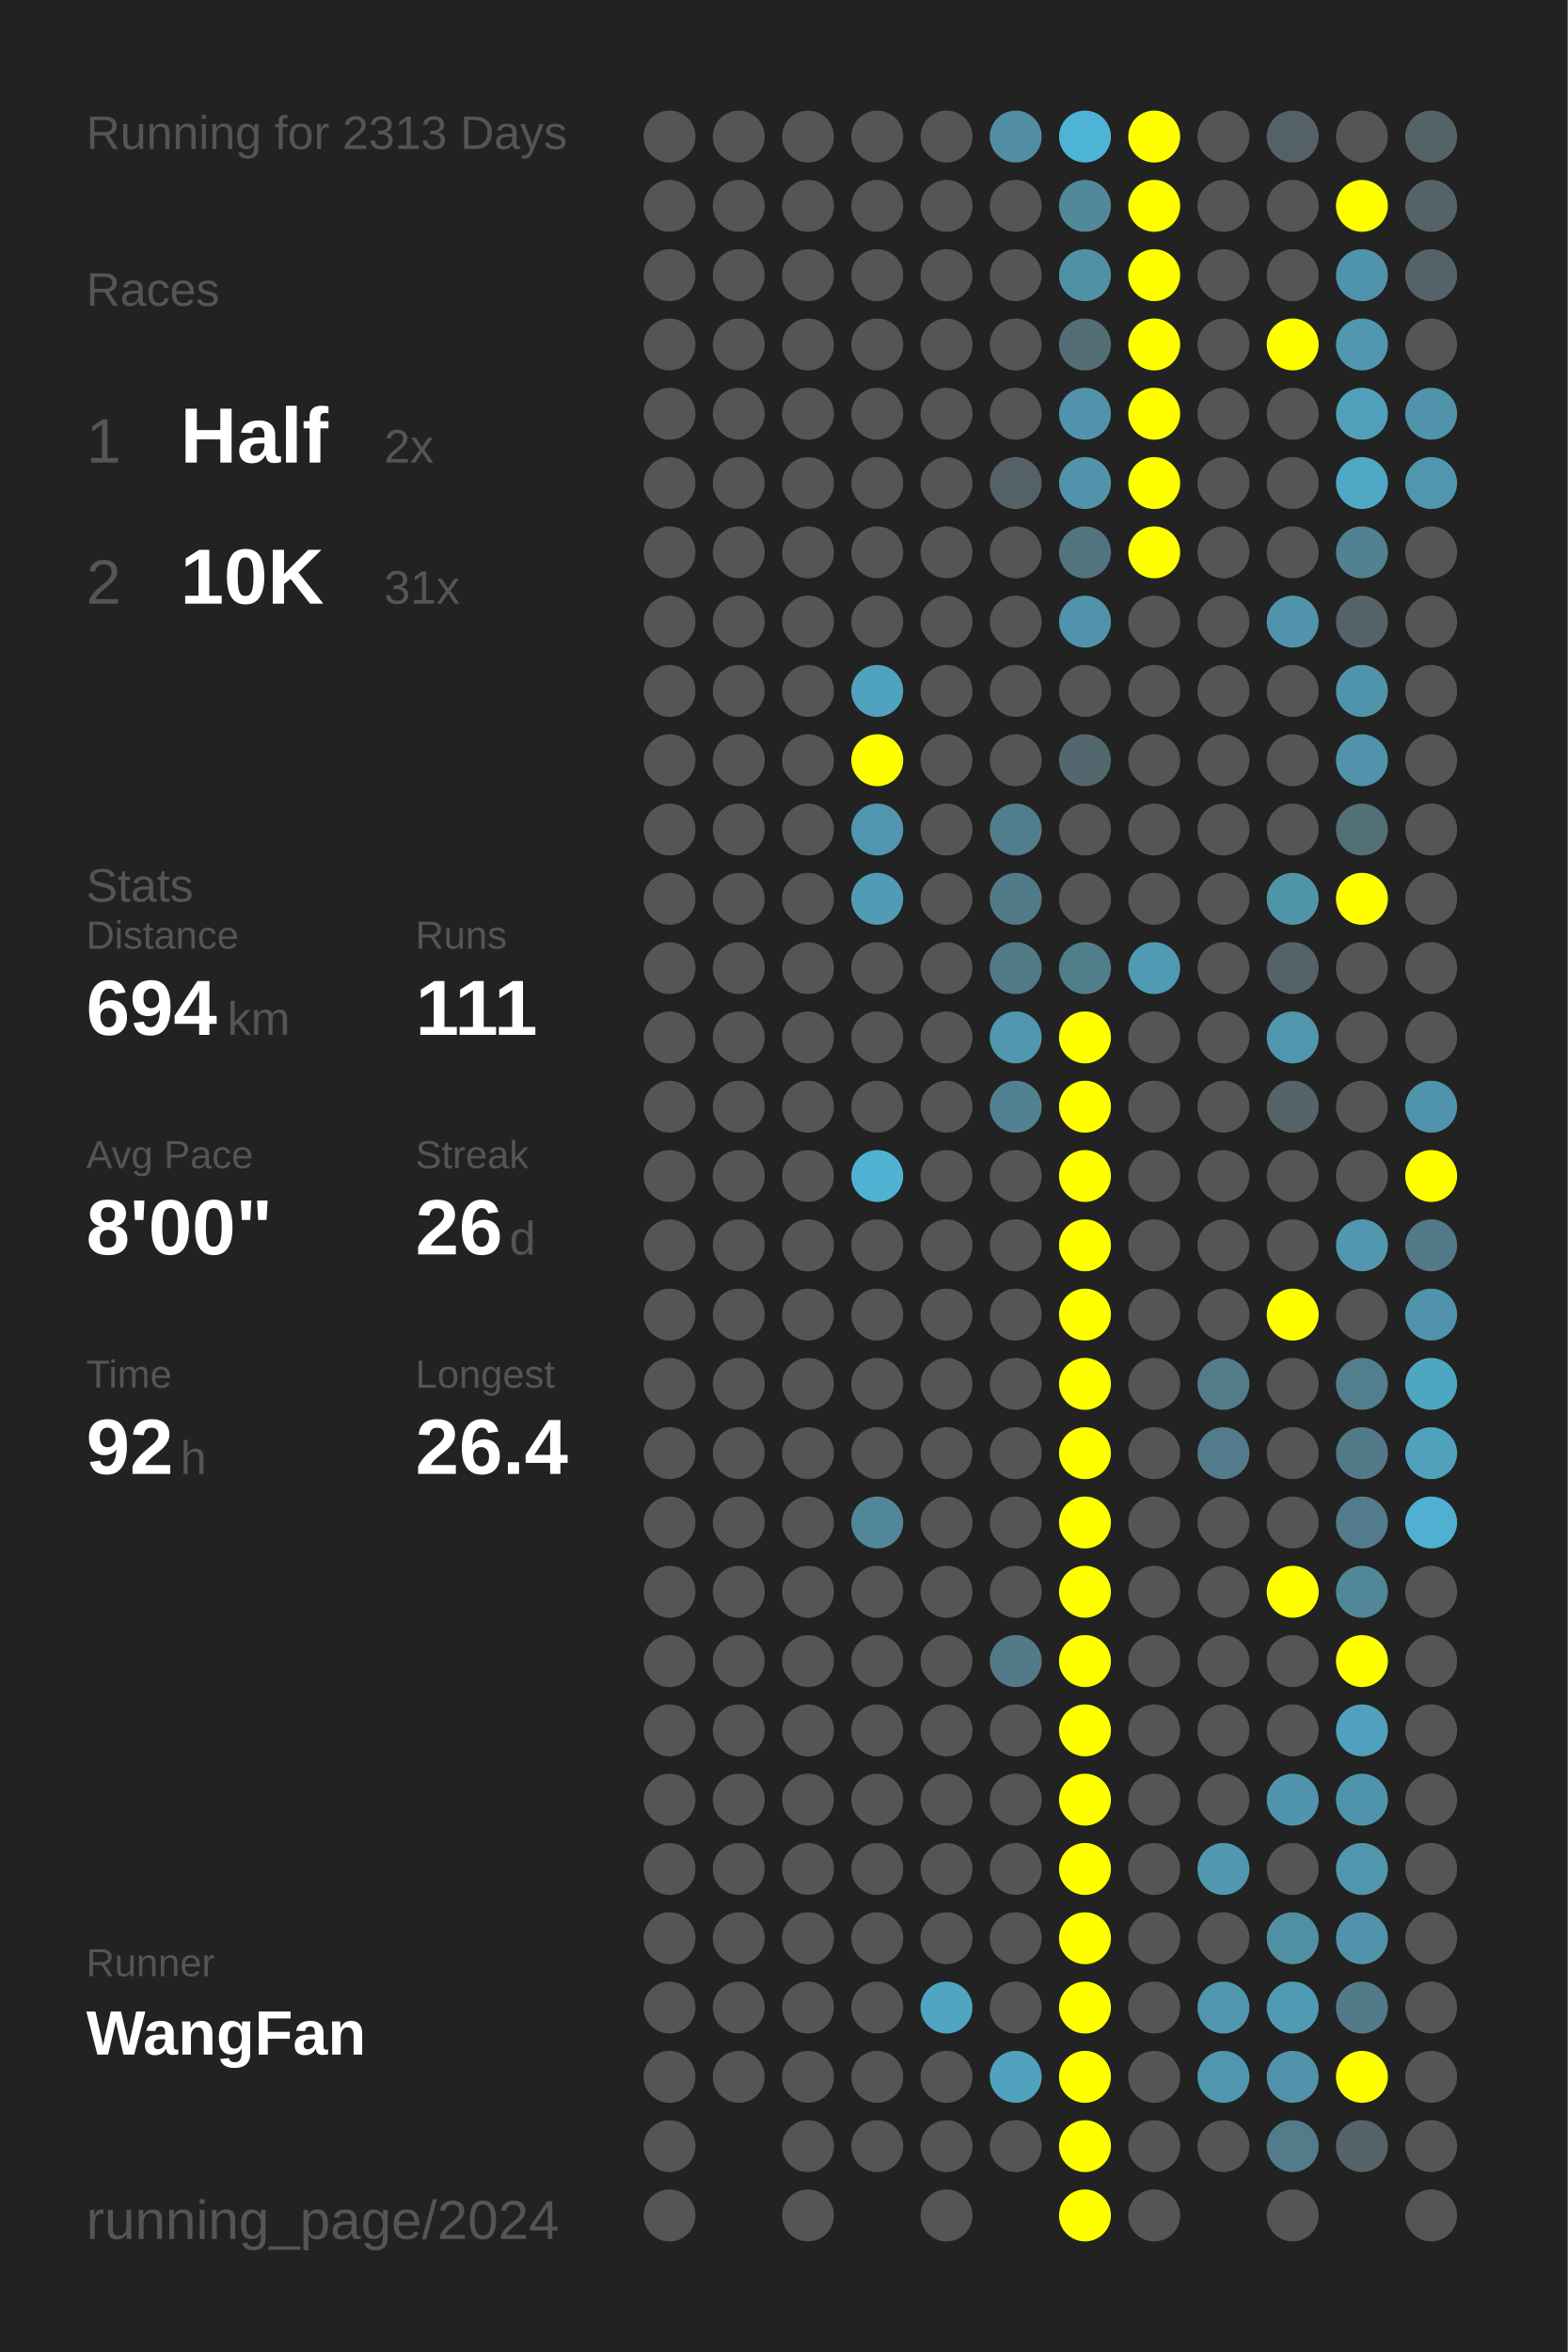
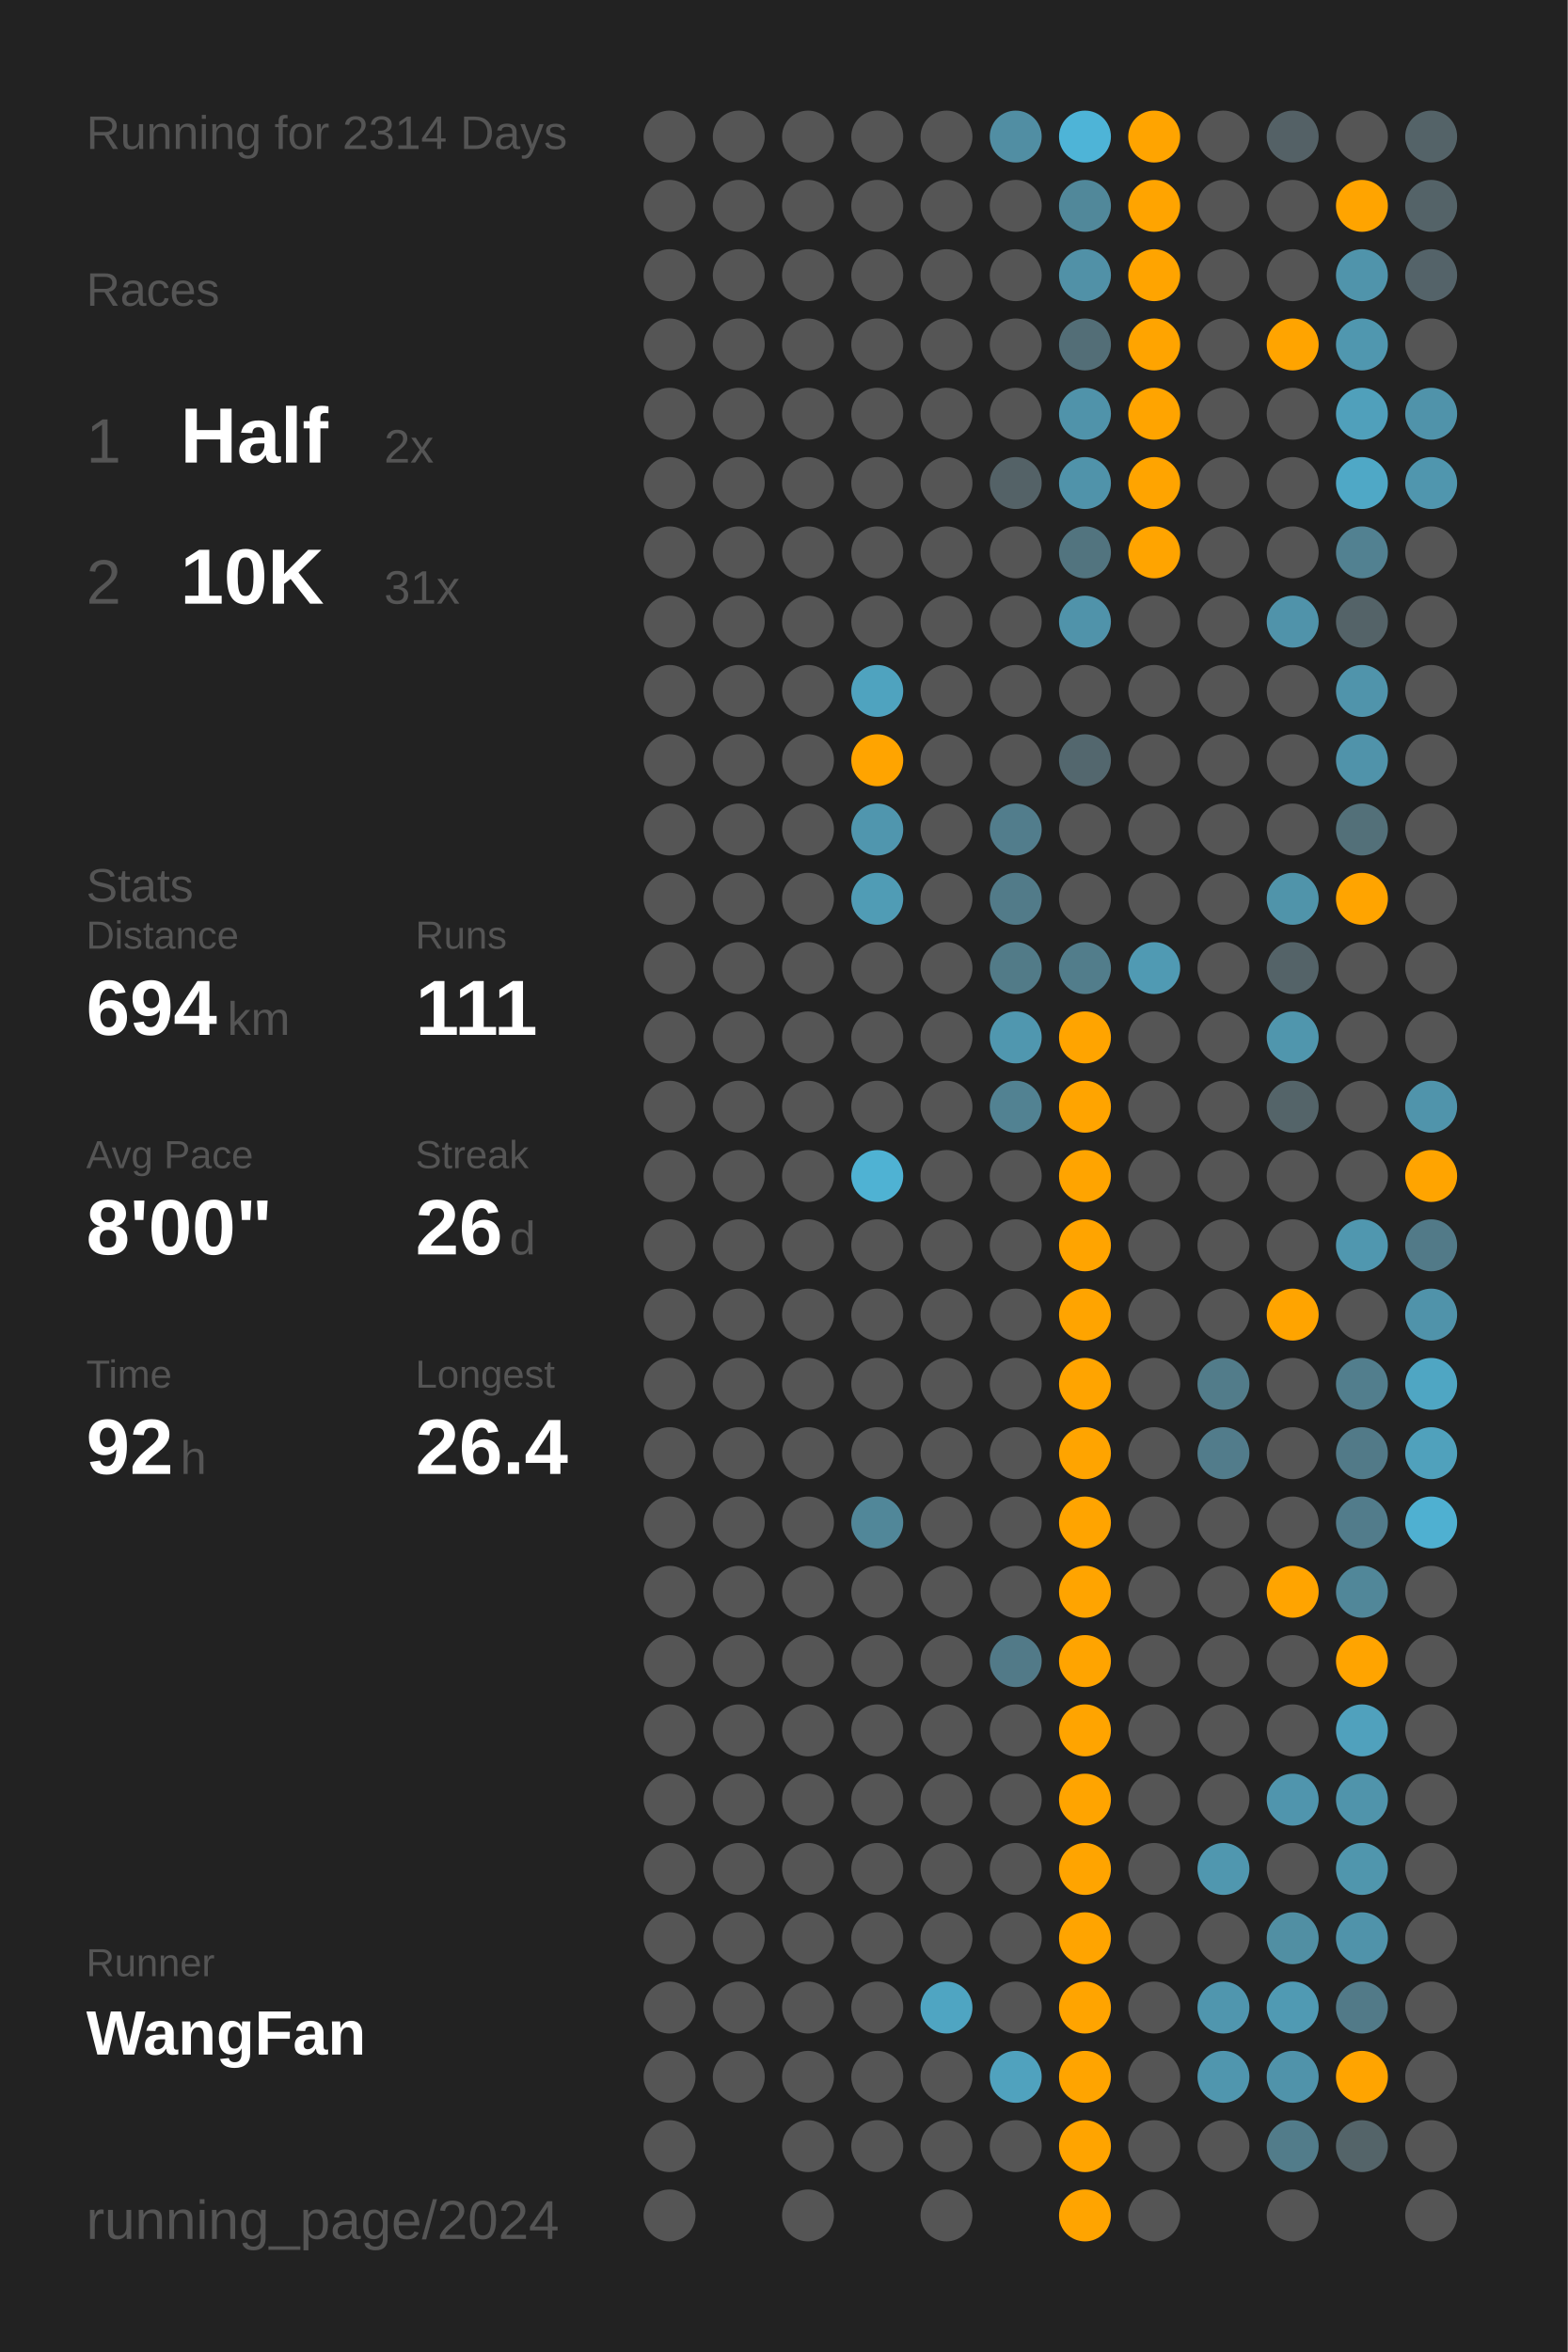
<svg xmlns="http://www.w3.org/2000/svg" baseProfile="full" height="300mm" version="1.1" viewBox="0,0,200,300" width="200mm">
  <defs />
  <rect fill="#222222" height="300" width="200" x="0" y="0" />
-   <text fill="#555555" style="font-size:6px; font-family:Arial;" x="11" y="19">Running for 2313 Days</text>
+   <text fill="#555555" style="font-size:6px; font-family:Arial;" x="11" y="19">Running for 2314 Days</text>
  <text fill="#555555" style="font-size:6px; font-family:Arial;" x="11" y="39">Races</text>
  <text fill="#555555" style="font-size:8px; font-family:Arial;" x="11" y="59">1</text>
  <text fill="#FFFFFF" style="font-size:10px; font-family:Arial; font-weight:bold;" x="23" y="59">Half</text>
  <text fill="#555555" style="font-size:6px; font-family:Arial;" x="49" y="59">2x</text>
  <text fill="#555555" style="font-size:8px; font-family:Arial;" x="11" y="77">2</text>
  <text fill="#FFFFFF" style="font-size:10px; font-family:Arial; font-weight:bold;" x="23" y="77">10K</text>
  <text fill="#555555" style="font-size:6px; font-family:Arial;" x="49" y="77">31x</text>
  <text fill="#555555" style="font-size:6px; font-family:Arial;" x="11" y="115">Stats</text>
  <text fill="#555555" style="font-size:5px; font-family:Arial;" x="11" y="121">Distance</text>
  <text fill="#FFFFFF" style="font-size:10px; font-family:Arial; font-weight:bold;" x="11" y="132">694</text>
  <text fill="#555555" style="font-size:6px; font-family:Arial;" x="29" y="132">km</text>
  <text fill="#555555" style="font-size:5px; font-family:Arial;" x="53" y="121">Runs</text>
  <text fill="#FFFFFF" style="font-size:10px; font-family:Arial; font-weight:bold;" x="53" y="132">111</text>
  <text fill="#555555" style="font-size:5px; font-family:Arial;" x="11" y="149">Avg Pace</text>
  <text fill="#FFFFFF" style="font-size:10px; font-family:Arial; font-weight:bold;" x="11" y="160">8'00"</text>
  <text fill="#555555" style="font-size:5px; font-family:Arial;" x="53" y="149">Streak</text>
  <text fill="#FFFFFF" style="font-size:10px; font-family:Arial; font-weight:bold;" x="53" y="160">26</text>
  <text fill="#555555" style="font-size:6px; font-family:Arial;" x="65" y="160">d</text>
  <text fill="#555555" style="font-size:5px; font-family:Arial;" x="11" y="177">Time</text>
  <text fill="#FFFFFF" style="font-size:10px; font-family:Arial; font-weight:bold;" x="11" y="188">92</text>
  <text fill="#555555" style="font-size:6px; font-family:Arial;" x="23" y="188">h</text>
  <text fill="#555555" style="font-size:5px; font-family:Arial;" x="53" y="177">Longest</text>
  <text fill="#FFFFFF" style="font-size:10px; font-family:Arial; font-weight:bold;" x="53" y="188">26.4</text>
  <text fill="#555555" style="font-size:5px; font-family:Arial;" x="11" y="252.065">Runner</text>
  <text fill="#FFFFFF" style="font-size:8px; font-family:Arial; font-weight:bold;" x="11" y="262.065">WangFan</text>
  <text fill="#555555" style="font-size:7px; font-family:Arial;" x="11" y="285.581">running_page/2024</text>
  <circle cx="85.417" cy="17.419" fill="#555555" r="3.312" />
  <circle cx="85.417" cy="26.258" fill="#555555" r="3.312" />
  <circle cx="85.417" cy="35.097" fill="#555555" r="3.312" />
  <circle cx="85.417" cy="43.935" fill="#555555" r="3.312" />
  <circle cx="85.417" cy="52.774" fill="#555555" r="3.312" />
  <circle cx="85.417" cy="61.613" fill="#555555" r="3.312" />
  <circle cx="85.417" cy="70.452" fill="#555555" r="3.312" />
  <circle cx="85.417" cy="79.29" fill="#555555" r="3.312" />
  <circle cx="85.417" cy="88.129" fill="#555555" r="3.312" />
  <circle cx="85.417" cy="96.968" fill="#555555" r="3.312" />
  <circle cx="85.417" cy="105.806" fill="#555555" r="3.312" />
  <circle cx="85.417" cy="114.645" fill="#555555" r="3.312" />
  <circle cx="85.417" cy="123.484" fill="#555555" r="3.312" />
  <circle cx="85.417" cy="132.323" fill="#555555" r="3.312" />
  <circle cx="85.417" cy="141.161" fill="#555555" r="3.312" />
  <circle cx="85.417" cy="150" fill="#555555" r="3.312" />
  <circle cx="85.417" cy="158.839" fill="#555555" r="3.312" />
  <circle cx="85.417" cy="167.677" fill="#555555" r="3.312" />
  <circle cx="85.417" cy="176.516" fill="#555555" r="3.312" />
  <circle cx="85.417" cy="185.355" fill="#555555" r="3.312" />
  <circle cx="85.417" cy="194.194" fill="#555555" r="3.312" />
  <circle cx="85.417" cy="203.032" fill="#555555" r="3.312" />
  <circle cx="85.417" cy="211.871" fill="#555555" r="3.312" />
  <circle cx="85.417" cy="220.71" fill="#555555" r="3.312" />
  <circle cx="85.417" cy="229.548" fill="#555555" r="3.312" />
  <circle cx="85.417" cy="238.387" fill="#555555" r="3.312" />
  <circle cx="85.417" cy="247.226" fill="#555555" r="3.312" />
  <circle cx="85.417" cy="256.065" fill="#555555" r="3.312" />
  <circle cx="85.417" cy="264.903" fill="#555555" r="3.312" />
  <circle cx="85.417" cy="273.742" fill="#555555" r="3.312" />
  <circle cx="85.417" cy="282.581" fill="#555555" r="3.312" />
  <circle cx="94.25" cy="17.419" fill="#555555" r="3.312" />
  <circle cx="94.25" cy="26.258" fill="#555555" r="3.312" />
  <circle cx="94.25" cy="35.097" fill="#555555" r="3.312" />
  <circle cx="94.25" cy="43.935" fill="#555555" r="3.312" />
  <circle cx="94.25" cy="52.774" fill="#555555" r="3.312" />
  <circle cx="94.25" cy="61.613" fill="#555555" r="3.312" />
  <circle cx="94.25" cy="70.452" fill="#555555" r="3.312" />
  <circle cx="94.25" cy="79.29" fill="#555555" r="3.312" />
  <circle cx="94.25" cy="88.129" fill="#555555" r="3.312" />
  <circle cx="94.25" cy="96.968" fill="#555555" r="3.312" />
  <circle cx="94.25" cy="105.806" fill="#555555" r="3.312" />
  <circle cx="94.25" cy="114.645" fill="#555555" r="3.312" />
  <circle cx="94.25" cy="123.484" fill="#555555" r="3.312" />
  <circle cx="94.25" cy="132.323" fill="#555555" r="3.312" />
  <circle cx="94.25" cy="141.161" fill="#555555" r="3.312" />
  <circle cx="94.25" cy="150" fill="#555555" r="3.312" />
  <circle cx="94.25" cy="158.839" fill="#555555" r="3.312" />
  <circle cx="94.25" cy="167.677" fill="#555555" r="3.312" />
  <circle cx="94.25" cy="176.516" fill="#555555" r="3.312" />
  <circle cx="94.25" cy="185.355" fill="#555555" r="3.312" />
  <circle cx="94.25" cy="194.194" fill="#555555" r="3.312" />
  <circle cx="94.25" cy="203.032" fill="#555555" r="3.312" />
  <circle cx="94.25" cy="211.871" fill="#555555" r="3.312" />
  <circle cx="94.25" cy="220.71" fill="#555555" r="3.312" />
  <circle cx="94.25" cy="229.548" fill="#555555" r="3.312" />
  <circle cx="94.25" cy="238.387" fill="#555555" r="3.312" />
  <circle cx="94.25" cy="247.226" fill="#555555" r="3.312" />
  <circle cx="94.25" cy="256.065" fill="#555555" r="3.312" />
  <circle cx="94.25" cy="264.903" fill="#555555" r="3.312" />
  <circle cx="103.083" cy="17.419" fill="#555555" r="3.312" />
  <circle cx="103.083" cy="26.258" fill="#555555" r="3.312" />
  <circle cx="103.083" cy="35.097" fill="#555555" r="3.312" />
  <circle cx="103.083" cy="43.935" fill="#555555" r="3.312" />
  <circle cx="103.083" cy="52.774" fill="#555555" r="3.312" />
  <circle cx="103.083" cy="61.613" fill="#555555" r="3.312" />
  <circle cx="103.083" cy="70.452" fill="#555555" r="3.312" />
  <circle cx="103.083" cy="79.29" fill="#555555" r="3.312" />
  <circle cx="103.083" cy="88.129" fill="#555555" r="3.312" />
  <circle cx="103.083" cy="96.968" fill="#555555" r="3.312" />
  <circle cx="103.083" cy="105.806" fill="#555555" r="3.312" />
  <circle cx="103.083" cy="114.645" fill="#555555" r="3.312" />
  <circle cx="103.083" cy="123.484" fill="#555555" r="3.312" />
  <circle cx="103.083" cy="132.323" fill="#555555" r="3.312" />
  <circle cx="103.083" cy="141.161" fill="#555555" r="3.312" />
  <circle cx="103.083" cy="150" fill="#555555" r="3.312" />
  <circle cx="103.083" cy="158.839" fill="#555555" r="3.312" />
  <circle cx="103.083" cy="167.677" fill="#555555" r="3.312" />
  <circle cx="103.083" cy="176.516" fill="#555555" r="3.312" />
  <circle cx="103.083" cy="185.355" fill="#555555" r="3.312" />
  <circle cx="103.083" cy="194.194" fill="#555555" r="3.312" />
  <circle cx="103.083" cy="203.032" fill="#555555" r="3.312" />
  <circle cx="103.083" cy="211.871" fill="#555555" r="3.312" />
  <circle cx="103.083" cy="220.71" fill="#555555" r="3.312" />
  <circle cx="103.083" cy="229.548" fill="#555555" r="3.312" />
  <circle cx="103.083" cy="238.387" fill="#555555" r="3.312" />
  <circle cx="103.083" cy="247.226" fill="#555555" r="3.312" />
  <circle cx="103.083" cy="256.065" fill="#555555" r="3.312" />
  <circle cx="103.083" cy="264.903" fill="#555555" r="3.312" />
  <circle cx="103.083" cy="273.742" fill="#555555" r="3.312" />
  <circle cx="103.083" cy="282.581" fill="#555555" r="3.312" />
  <circle cx="111.917" cy="17.419" fill="#555555" r="3.312" />
  <circle cx="111.917" cy="26.258" fill="#555555" r="3.312" />
  <circle cx="111.917" cy="35.097" fill="#555555" r="3.312" />
  <circle cx="111.917" cy="43.935" fill="#555555" r="3.312" />
  <circle cx="111.917" cy="52.774" fill="#555555" r="3.312" />
  <circle cx="111.917" cy="61.613" fill="#555555" r="3.312" />
  <circle cx="111.917" cy="70.452" fill="#555555" r="3.312" />
  <circle cx="111.917" cy="79.29" fill="#555555" r="3.312" />
  <circle cx="111.917" cy="88.129" fill="#4fa3bf" r="3.312" />
-   <circle cx="111.917" cy="96.968" fill="#FFFF00" r="3.312" />
+   <circle cx="111.917" cy="96.968" fill="#ffa400" r="3.312" />
  <circle cx="111.917" cy="105.806" fill="#5096ae" r="3.312" />
  <circle cx="111.917" cy="114.645" fill="#509cb5" r="3.312" />
  <circle cx="111.917" cy="123.484" fill="#555555" r="3.312" />
  <circle cx="111.917" cy="132.323" fill="#555555" r="3.312" />
  <circle cx="111.917" cy="141.161" fill="#555555" r="3.312" />
  <circle cx="111.917" cy="150" fill="#4fb2d3" r="3.312" />
  <circle cx="111.917" cy="158.839" fill="#555555" r="3.312" />
  <circle cx="111.917" cy="167.677" fill="#555555" r="3.312" />
  <circle cx="111.917" cy="176.516" fill="#555555" r="3.312" />
  <circle cx="111.917" cy="185.355" fill="#555555" r="3.312" />
  <circle cx="111.917" cy="194.194" fill="#518799" r="3.312" />
  <circle cx="111.917" cy="203.032" fill="#555555" r="3.312" />
  <circle cx="111.917" cy="211.871" fill="#555555" r="3.312" />
  <circle cx="111.917" cy="220.71" fill="#555555" r="3.312" />
  <circle cx="111.917" cy="229.548" fill="#555555" r="3.312" />
  <circle cx="111.917" cy="238.387" fill="#555555" r="3.312" />
  <circle cx="111.917" cy="247.226" fill="#555555" r="3.312" />
  <circle cx="111.917" cy="256.065" fill="#555555" r="3.312" />
  <circle cx="111.917" cy="264.903" fill="#555555" r="3.312" />
  <circle cx="111.917" cy="273.742" fill="#555555" r="3.312" />
  <circle cx="120.75" cy="17.419" fill="#555555" r="3.312" />
  <circle cx="120.75" cy="26.258" fill="#555555" r="3.312" />
  <circle cx="120.75" cy="35.097" fill="#555555" r="3.312" />
  <circle cx="120.75" cy="43.935" fill="#555555" r="3.312" />
  <circle cx="120.75" cy="52.774" fill="#555555" r="3.312" />
  <circle cx="120.75" cy="61.613" fill="#555555" r="3.312" />
  <circle cx="120.75" cy="70.452" fill="#555555" r="3.312" />
  <circle cx="120.75" cy="79.29" fill="#555555" r="3.312" />
  <circle cx="120.75" cy="88.129" fill="#555555" r="3.312" />
  <circle cx="120.75" cy="96.968" fill="#555555" r="3.312" />
  <circle cx="120.75" cy="105.806" fill="#555555" r="3.312" />
  <circle cx="120.75" cy="114.645" fill="#555555" r="3.312" />
  <circle cx="120.75" cy="123.484" fill="#555555" r="3.312" />
  <circle cx="120.75" cy="132.323" fill="#555555" r="3.312" />
  <circle cx="120.75" cy="141.161" fill="#555555" r="3.312" />
  <circle cx="120.75" cy="150" fill="#555555" r="3.312" />
  <circle cx="120.75" cy="158.839" fill="#555555" r="3.312" />
  <circle cx="120.75" cy="167.677" fill="#555555" r="3.312" />
  <circle cx="120.75" cy="176.516" fill="#555555" r="3.312" />
  <circle cx="120.75" cy="185.355" fill="#555555" r="3.312" />
  <circle cx="120.75" cy="194.194" fill="#555555" r="3.312" />
  <circle cx="120.75" cy="203.032" fill="#555555" r="3.312" />
  <circle cx="120.75" cy="211.871" fill="#555555" r="3.312" />
  <circle cx="120.75" cy="220.71" fill="#555555" r="3.312" />
  <circle cx="120.75" cy="229.548" fill="#555555" r="3.312" />
  <circle cx="120.75" cy="238.387" fill="#555555" r="3.312" />
  <circle cx="120.75" cy="247.226" fill="#555555" r="3.312" />
  <circle cx="120.75" cy="256.065" fill="#4fa5c2" r="3.312" />
  <circle cx="120.75" cy="264.903" fill="#555555" r="3.312" />
  <circle cx="120.75" cy="273.742" fill="#555555" r="3.312" />
  <circle cx="120.75" cy="282.581" fill="#555555" r="3.312" />
  <circle cx="129.583" cy="17.419" fill="#518ea3" r="3.312" />
  <circle cx="129.583" cy="26.258" fill="#555555" r="3.312" />
  <circle cx="129.583" cy="35.097" fill="#555555" r="3.312" />
  <circle cx="129.583" cy="43.935" fill="#555555" r="3.312" />
  <circle cx="129.583" cy="52.774" fill="#555555" r="3.312" />
  <circle cx="129.583" cy="61.613" fill="#546267" r="3.312" />
  <circle cx="129.583" cy="70.452" fill="#555555" r="3.312" />
  <circle cx="129.583" cy="79.29" fill="#555555" r="3.312" />
  <circle cx="129.583" cy="88.129" fill="#555555" r="3.312" />
  <circle cx="129.583" cy="96.968" fill="#555555" r="3.312" />
  <circle cx="129.583" cy="105.806" fill="#527d8c" r="3.312" />
  <circle cx="129.583" cy="114.645" fill="#527b89" r="3.312" />
  <circle cx="129.583" cy="123.484" fill="#527b88" r="3.312" />
  <circle cx="129.583" cy="132.323" fill="#5097af" r="3.312" />
  <circle cx="129.583" cy="141.161" fill="#528292" r="3.312" />
  <circle cx="129.583" cy="150" fill="#555555" r="3.312" />
  <circle cx="129.583" cy="158.839" fill="#555555" r="3.312" />
  <circle cx="129.583" cy="167.677" fill="#555555" r="3.312" />
  <circle cx="129.583" cy="176.516" fill="#555555" r="3.312" />
  <circle cx="129.583" cy="185.355" fill="#555555" r="3.312" />
  <circle cx="129.583" cy="194.194" fill="#555555" r="3.312" />
  <circle cx="129.583" cy="203.032" fill="#555555" r="3.312" />
  <circle cx="129.583" cy="211.871" fill="#527a88" r="3.312" />
  <circle cx="129.583" cy="220.71" fill="#555555" r="3.312" />
  <circle cx="129.583" cy="229.548" fill="#555555" r="3.312" />
  <circle cx="129.583" cy="238.387" fill="#555555" r="3.312" />
  <circle cx="129.583" cy="247.226" fill="#555555" r="3.312" />
  <circle cx="129.583" cy="256.065" fill="#555555" r="3.312" />
  <circle cx="129.583" cy="264.903" fill="#50a2be" r="3.312" />
  <circle cx="129.583" cy="273.742" fill="#555555" r="3.312" />
  <circle cx="138.417" cy="17.419" fill="#4eb4d7" r="3.312" />
  <circle cx="138.417" cy="26.258" fill="#51889a" r="3.312" />
  <circle cx="138.417" cy="35.097" fill="#5191a7" r="3.312" />
  <circle cx="138.417" cy="43.935" fill="#536e77" r="3.312" />
  <circle cx="138.417" cy="52.774" fill="#5093aa" r="3.312" />
  <circle cx="138.417" cy="61.613" fill="#5093aa" r="3.312" />
  <circle cx="138.417" cy="70.452" fill="#52747f" r="3.312" />
  <circle cx="138.417" cy="79.29" fill="#5093aa" r="3.312" />
  <circle cx="138.417" cy="88.129" fill="#555555" r="3.312" />
  <circle cx="138.417" cy="96.968" fill="#53676e" r="3.312" />
  <circle cx="138.417" cy="105.806" fill="#555555" r="3.312" />
  <circle cx="138.417" cy="114.645" fill="#555555" r="3.312" />
  <circle cx="138.417" cy="123.484" fill="#527d8b" r="3.312" />
-   <circle cx="138.417" cy="132.323" fill="#FFFF00" r="3.312" />
-   <circle cx="138.417" cy="141.161" fill="#FFFF00" r="3.312" />
-   <circle cx="138.417" cy="150" fill="#FFFF00" r="3.312" />
-   <circle cx="138.417" cy="158.839" fill="#FFFF00" r="3.312" />
-   <circle cx="138.417" cy="167.677" fill="#FFFF00" r="3.312" />
-   <circle cx="138.417" cy="176.516" fill="#FFFF00" r="3.312" />
-   <circle cx="138.417" cy="185.355" fill="#FFFF00" r="3.312" />
-   <circle cx="138.417" cy="194.194" fill="#FFFF00" r="3.312" />
-   <circle cx="138.417" cy="203.032" fill="#FFFF00" r="3.312" />
-   <circle cx="138.417" cy="211.871" fill="#FFFF00" r="3.312" />
-   <circle cx="138.417" cy="220.71" fill="#FFFF00" r="3.312" />
-   <circle cx="138.417" cy="229.548" fill="#FFFF00" r="3.312" />
-   <circle cx="138.417" cy="238.387" fill="#FFFF00" r="3.312" />
-   <circle cx="138.417" cy="247.226" fill="#FFFF00" r="3.312" />
-   <circle cx="138.417" cy="256.065" fill="#FFFF00" r="3.312" />
-   <circle cx="138.417" cy="264.903" fill="#FFFF00" r="3.312" />
-   <circle cx="138.417" cy="273.742" fill="#FFFF00" r="3.312" />
-   <circle cx="138.417" cy="282.581" fill="#FFFF00" r="3.312" />
-   <circle cx="147.25" cy="17.419" fill="#FFFF00" r="3.312" />
-   <circle cx="147.25" cy="26.258" fill="#FFFF00" r="3.312" />
-   <circle cx="147.25" cy="35.097" fill="#FFFF00" r="3.312" />
-   <circle cx="147.25" cy="43.935" fill="#FFFF00" r="3.312" />
-   <circle cx="147.25" cy="52.774" fill="#FFFF00" r="3.312" />
-   <circle cx="147.25" cy="61.613" fill="#FFFF00" r="3.312" />
-   <circle cx="147.25" cy="70.452" fill="#FFFF00" r="3.312" />
+   <circle cx="138.417" cy="132.323" fill="#ffa400" r="3.312" />
+   <circle cx="138.417" cy="141.161" fill="#ffa400" r="3.312" />
+   <circle cx="138.417" cy="150" fill="#ffa400" r="3.312" />
+   <circle cx="138.417" cy="158.839" fill="#ffa400" r="3.312" />
+   <circle cx="138.417" cy="167.677" fill="#ffa400" r="3.312" />
+   <circle cx="138.417" cy="176.516" fill="#ffa400" r="3.312" />
+   <circle cx="138.417" cy="185.355" fill="#ffa400" r="3.312" />
+   <circle cx="138.417" cy="194.194" fill="#ffa400" r="3.312" />
+   <circle cx="138.417" cy="203.032" fill="#ffa400" r="3.312" />
+   <circle cx="138.417" cy="211.871" fill="#ffa400" r="3.312" />
+   <circle cx="138.417" cy="220.71" fill="#ffa400" r="3.312" />
+   <circle cx="138.417" cy="229.548" fill="#ffa400" r="3.312" />
+   <circle cx="138.417" cy="238.387" fill="#ffa400" r="3.312" />
+   <circle cx="138.417" cy="247.226" fill="#ffa400" r="3.312" />
+   <circle cx="138.417" cy="256.065" fill="#ffa400" r="3.312" />
+   <circle cx="138.417" cy="264.903" fill="#ffa400" r="3.312" />
+   <circle cx="138.417" cy="273.742" fill="#ffa400" r="3.312" />
+   <circle cx="138.417" cy="282.581" fill="#ffa400" r="3.312" />
+   <circle cx="147.25" cy="17.419" fill="#ffa400" r="3.312" />
+   <circle cx="147.25" cy="26.258" fill="#ffa400" r="3.312" />
+   <circle cx="147.25" cy="35.097" fill="#ffa400" r="3.312" />
+   <circle cx="147.25" cy="43.935" fill="#ffa400" r="3.312" />
+   <circle cx="147.25" cy="52.774" fill="#ffa400" r="3.312" />
+   <circle cx="147.25" cy="61.613" fill="#ffa400" r="3.312" />
+   <circle cx="147.25" cy="70.452" fill="#ffa400" r="3.312" />
  <circle cx="147.25" cy="79.29" fill="#555555" r="3.312" />
  <circle cx="147.25" cy="88.129" fill="#555555" r="3.312" />
  <circle cx="147.25" cy="96.968" fill="#555555" r="3.312" />
  <circle cx="147.25" cy="105.806" fill="#555555" r="3.312" />
  <circle cx="147.25" cy="114.645" fill="#555555" r="3.312" />
  <circle cx="147.25" cy="123.484" fill="#509ab3" r="3.312" />
  <circle cx="147.25" cy="132.323" fill="#555555" r="3.312" />
  <circle cx="147.25" cy="141.161" fill="#555555" r="3.312" />
  <circle cx="147.25" cy="150" fill="#555555" r="3.312" />
  <circle cx="147.25" cy="158.839" fill="#555555" r="3.312" />
  <circle cx="147.25" cy="167.677" fill="#555555" r="3.312" />
  <circle cx="147.25" cy="176.516" fill="#555555" r="3.312" />
  <circle cx="147.25" cy="185.355" fill="#555555" r="3.312" />
  <circle cx="147.25" cy="194.194" fill="#555555" r="3.312" />
  <circle cx="147.25" cy="203.032" fill="#555555" r="3.312" />
  <circle cx="147.25" cy="211.871" fill="#555555" r="3.312" />
  <circle cx="147.25" cy="220.71" fill="#555555" r="3.312" />
  <circle cx="147.25" cy="229.548" fill="#555555" r="3.312" />
  <circle cx="147.25" cy="238.387" fill="#555555" r="3.312" />
  <circle cx="147.25" cy="247.226" fill="#555555" r="3.312" />
  <circle cx="147.25" cy="256.065" fill="#555555" r="3.312" />
  <circle cx="147.25" cy="264.903" fill="#555555" r="3.312" />
  <circle cx="147.25" cy="273.742" fill="#555555" r="3.312" />
  <circle cx="147.25" cy="282.581" fill="#555555" r="3.312" />
  <circle cx="156.083" cy="17.419" fill="#555555" r="3.312" />
  <circle cx="156.083" cy="26.258" fill="#555555" r="3.312" />
  <circle cx="156.083" cy="35.097" fill="#555555" r="3.312" />
  <circle cx="156.083" cy="43.935" fill="#555555" r="3.312" />
  <circle cx="156.083" cy="52.774" fill="#555555" r="3.312" />
  <circle cx="156.083" cy="61.613" fill="#555555" r="3.312" />
  <circle cx="156.083" cy="70.452" fill="#555555" r="3.312" />
  <circle cx="156.083" cy="79.29" fill="#555555" r="3.312" />
  <circle cx="156.083" cy="88.129" fill="#555555" r="3.312" />
  <circle cx="156.083" cy="96.968" fill="#555555" r="3.312" />
  <circle cx="156.083" cy="105.806" fill="#555555" r="3.312" />
  <circle cx="156.083" cy="114.645" fill="#555555" r="3.312" />
  <circle cx="156.083" cy="123.484" fill="#555555" r="3.312" />
  <circle cx="156.083" cy="132.323" fill="#555555" r="3.312" />
  <circle cx="156.083" cy="141.161" fill="#555555" r="3.312" />
  <circle cx="156.083" cy="150" fill="#555555" r="3.312" />
  <circle cx="156.083" cy="158.839" fill="#555555" r="3.312" />
  <circle cx="156.083" cy="167.677" fill="#555555" r="3.312" />
  <circle cx="156.083" cy="176.516" fill="#527c8a" r="3.312" />
  <circle cx="156.083" cy="185.355" fill="#527c8b" r="3.312" />
  <circle cx="156.083" cy="194.194" fill="#555555" r="3.312" />
  <circle cx="156.083" cy="203.032" fill="#555555" r="3.312" />
  <circle cx="156.083" cy="211.871" fill="#555555" r="3.312" />
  <circle cx="156.083" cy="220.71" fill="#555555" r="3.312" />
  <circle cx="156.083" cy="229.548" fill="#555555" r="3.312" />
  <circle cx="156.083" cy="238.387" fill="#5097af" r="3.312" />
  <circle cx="156.083" cy="247.226" fill="#555555" r="3.312" />
  <circle cx="156.083" cy="256.065" fill="#5096ae" r="3.312" />
  <circle cx="156.083" cy="264.903" fill="#5096ae" r="3.312" />
  <circle cx="156.083" cy="273.742" fill="#555555" r="3.312" />
  <circle cx="164.917" cy="17.419" fill="#546166" r="3.312" />
  <circle cx="164.917" cy="26.258" fill="#555555" r="3.312" />
  <circle cx="164.917" cy="35.097" fill="#555555" r="3.312" />
-   <circle cx="164.917" cy="43.935" fill="#FFFF00" r="3.312" />
+   <circle cx="164.917" cy="43.935" fill="#ffa400" r="3.312" />
  <circle cx="164.917" cy="52.774" fill="#555555" r="3.312" />
  <circle cx="164.917" cy="61.613" fill="#555555" r="3.312" />
  <circle cx="164.917" cy="70.452" fill="#555555" r="3.312" />
  <circle cx="164.917" cy="79.29" fill="#5093aa" r="3.312" />
  <circle cx="164.917" cy="88.129" fill="#555555" r="3.312" />
  <circle cx="164.917" cy="96.968" fill="#555555" r="3.312" />
  <circle cx="164.917" cy="105.806" fill="#555555" r="3.312" />
  <circle cx="164.917" cy="114.645" fill="#5094aa" r="3.312" />
  <circle cx="164.917" cy="123.484" fill="#546368" r="3.312" />
  <circle cx="164.917" cy="132.323" fill="#5096ad" r="3.312" />
  <circle cx="164.917" cy="141.161" fill="#546469" r="3.312" />
  <circle cx="164.917" cy="150" fill="#555555" r="3.312" />
  <circle cx="164.917" cy="158.839" fill="#555555" r="3.312" />
-   <circle cx="164.917" cy="167.677" fill="#FFFF00" r="3.312" />
+   <circle cx="164.917" cy="167.677" fill="#ffa400" r="3.312" />
  <circle cx="164.917" cy="176.516" fill="#555555" r="3.312" />
  <circle cx="164.917" cy="185.355" fill="#555555" r="3.312" />
  <circle cx="164.917" cy="194.194" fill="#555555" r="3.312" />
-   <circle cx="164.917" cy="203.032" fill="#FFFF00" r="3.312" />
+   <circle cx="164.917" cy="203.032" fill="#ffa400" r="3.312" />
  <circle cx="164.917" cy="211.871" fill="#555555" r="3.312" />
  <circle cx="164.917" cy="220.71" fill="#555555" r="3.312" />
  <circle cx="164.917" cy="229.548" fill="#5095ad" r="3.312" />
  <circle cx="164.917" cy="238.387" fill="#555555" r="3.312" />
  <circle cx="164.917" cy="247.226" fill="#518fa3" r="3.312" />
  <circle cx="164.917" cy="256.065" fill="#509ab3" r="3.312" />
  <circle cx="164.917" cy="264.903" fill="#5093aa" r="3.312" />
  <circle cx="164.917" cy="273.742" fill="#527c8a" r="3.312" />
  <circle cx="164.917" cy="282.581" fill="#555555" r="3.312" />
  <circle cx="173.75" cy="17.419" fill="#555555" r="3.312" />
-   <circle cx="173.75" cy="26.258" fill="#FFFF00" r="3.312" />
+   <circle cx="173.75" cy="26.258" fill="#ffa400" r="3.312" />
  <circle cx="173.75" cy="35.097" fill="#5094ab" r="3.312" />
  <circle cx="173.75" cy="43.935" fill="#5097af" r="3.312" />
  <circle cx="173.75" cy="52.774" fill="#50a0bb" r="3.312" />
  <circle cx="173.75" cy="61.613" fill="#4fa8c6" r="3.312" />
  <circle cx="173.75" cy="70.452" fill="#528191" r="3.312" />
  <circle cx="173.75" cy="79.29" fill="#546368" r="3.312" />
  <circle cx="173.75" cy="88.129" fill="#5094ab" r="3.312" />
  <circle cx="173.75" cy="96.968" fill="#5093aa" r="3.312" />
  <circle cx="173.75" cy="105.806" fill="#537079" r="3.312" />
-   <circle cx="173.75" cy="114.645" fill="#FFFF00" r="3.312" />
+   <circle cx="173.75" cy="114.645" fill="#ffa400" r="3.312" />
  <circle cx="173.75" cy="123.484" fill="#555555" r="3.312" />
  <circle cx="173.75" cy="132.323" fill="#555555" r="3.312" />
  <circle cx="173.75" cy="141.161" fill="#555555" r="3.312" />
  <circle cx="173.75" cy="150" fill="#555555" r="3.312" />
  <circle cx="173.75" cy="158.839" fill="#5097af" r="3.312" />
  <circle cx="173.75" cy="167.677" fill="#555555" r="3.312" />
  <circle cx="173.75" cy="176.516" fill="#527e8d" r="3.312" />
  <circle cx="173.75" cy="185.355" fill="#527a88" r="3.312" />
  <circle cx="173.75" cy="194.194" fill="#527c8b" r="3.312" />
  <circle cx="173.75" cy="203.032" fill="#518799" r="3.312" />
-   <circle cx="173.75" cy="211.871" fill="#FFFF00" r="3.312" />
+   <circle cx="173.75" cy="211.871" fill="#ffa400" r="3.312" />
  <circle cx="173.75" cy="220.71" fill="#50a1bd" r="3.312" />
  <circle cx="173.75" cy="229.548" fill="#5094ab" r="3.312" />
  <circle cx="173.75" cy="238.387" fill="#5096ad" r="3.312" />
  <circle cx="173.75" cy="247.226" fill="#5093aa" r="3.312" />
  <circle cx="173.75" cy="256.065" fill="#527a88" r="3.312" />
-   <circle cx="173.75" cy="264.903" fill="#FFFF00" r="3.312" />
+   <circle cx="173.75" cy="264.903" fill="#ffa400" r="3.312" />
  <circle cx="173.75" cy="273.742" fill="#546469" r="3.312" />
  <circle cx="182.583" cy="17.419" fill="#546368" r="3.312" />
  <circle cx="182.583" cy="26.258" fill="#546368" r="3.312" />
  <circle cx="182.583" cy="35.097" fill="#546369" r="3.312" />
  <circle cx="182.583" cy="43.935" fill="#555555" r="3.312" />
  <circle cx="182.583" cy="52.774" fill="#5093aa" r="3.312" />
  <circle cx="182.583" cy="61.613" fill="#5096ae" r="3.312" />
  <circle cx="182.583" cy="70.452" fill="#555555" r="3.312" />
  <circle cx="182.583" cy="79.29" fill="#555555" r="3.312" />
  <circle cx="182.583" cy="88.129" fill="#555555" r="3.312" />
  <circle cx="182.583" cy="96.968" fill="#555555" r="3.312" />
  <circle cx="182.583" cy="105.806" fill="#555555" r="3.312" />
  <circle cx="182.583" cy="114.645" fill="#555555" r="3.312" />
  <circle cx="182.583" cy="123.484" fill="#555555" r="3.312" />
  <circle cx="182.583" cy="132.323" fill="#555555" r="3.312" />
  <circle cx="182.583" cy="141.161" fill="#5094ab" r="3.312" />
-   <circle cx="182.583" cy="150" fill="#FFFF00" r="3.312" />
+   <circle cx="182.583" cy="150" fill="#ffa400" r="3.312" />
  <circle cx="182.583" cy="158.839" fill="#527a88" r="3.312" />
  <circle cx="182.583" cy="167.677" fill="#5093aa" r="3.312" />
  <circle cx="182.583" cy="176.516" fill="#4fa6c3" r="3.312" />
  <circle cx="182.583" cy="185.355" fill="#50a1bc" r="3.312" />
  <circle cx="182.583" cy="194.194" fill="#4fb0d1" r="3.312" />
  <circle cx="182.583" cy="203.032" fill="#555555" r="3.312" />
  <circle cx="182.583" cy="211.871" fill="#555555" r="3.312" />
  <circle cx="182.583" cy="220.71" fill="#555555" r="3.312" />
  <circle cx="182.583" cy="229.548" fill="#555555" r="3.312" />
  <circle cx="182.583" cy="238.387" fill="#555555" r="3.312" />
  <circle cx="182.583" cy="247.226" fill="#555555" r="3.312" />
  <circle cx="182.583" cy="256.065" fill="#555555" r="3.312" />
  <circle cx="182.583" cy="264.903" fill="#555555" r="3.312" />
  <circle cx="182.583" cy="273.742" fill="#555555" r="3.312" />
  <circle cx="182.583" cy="282.581" fill="#555555" r="3.312" />
</svg>
